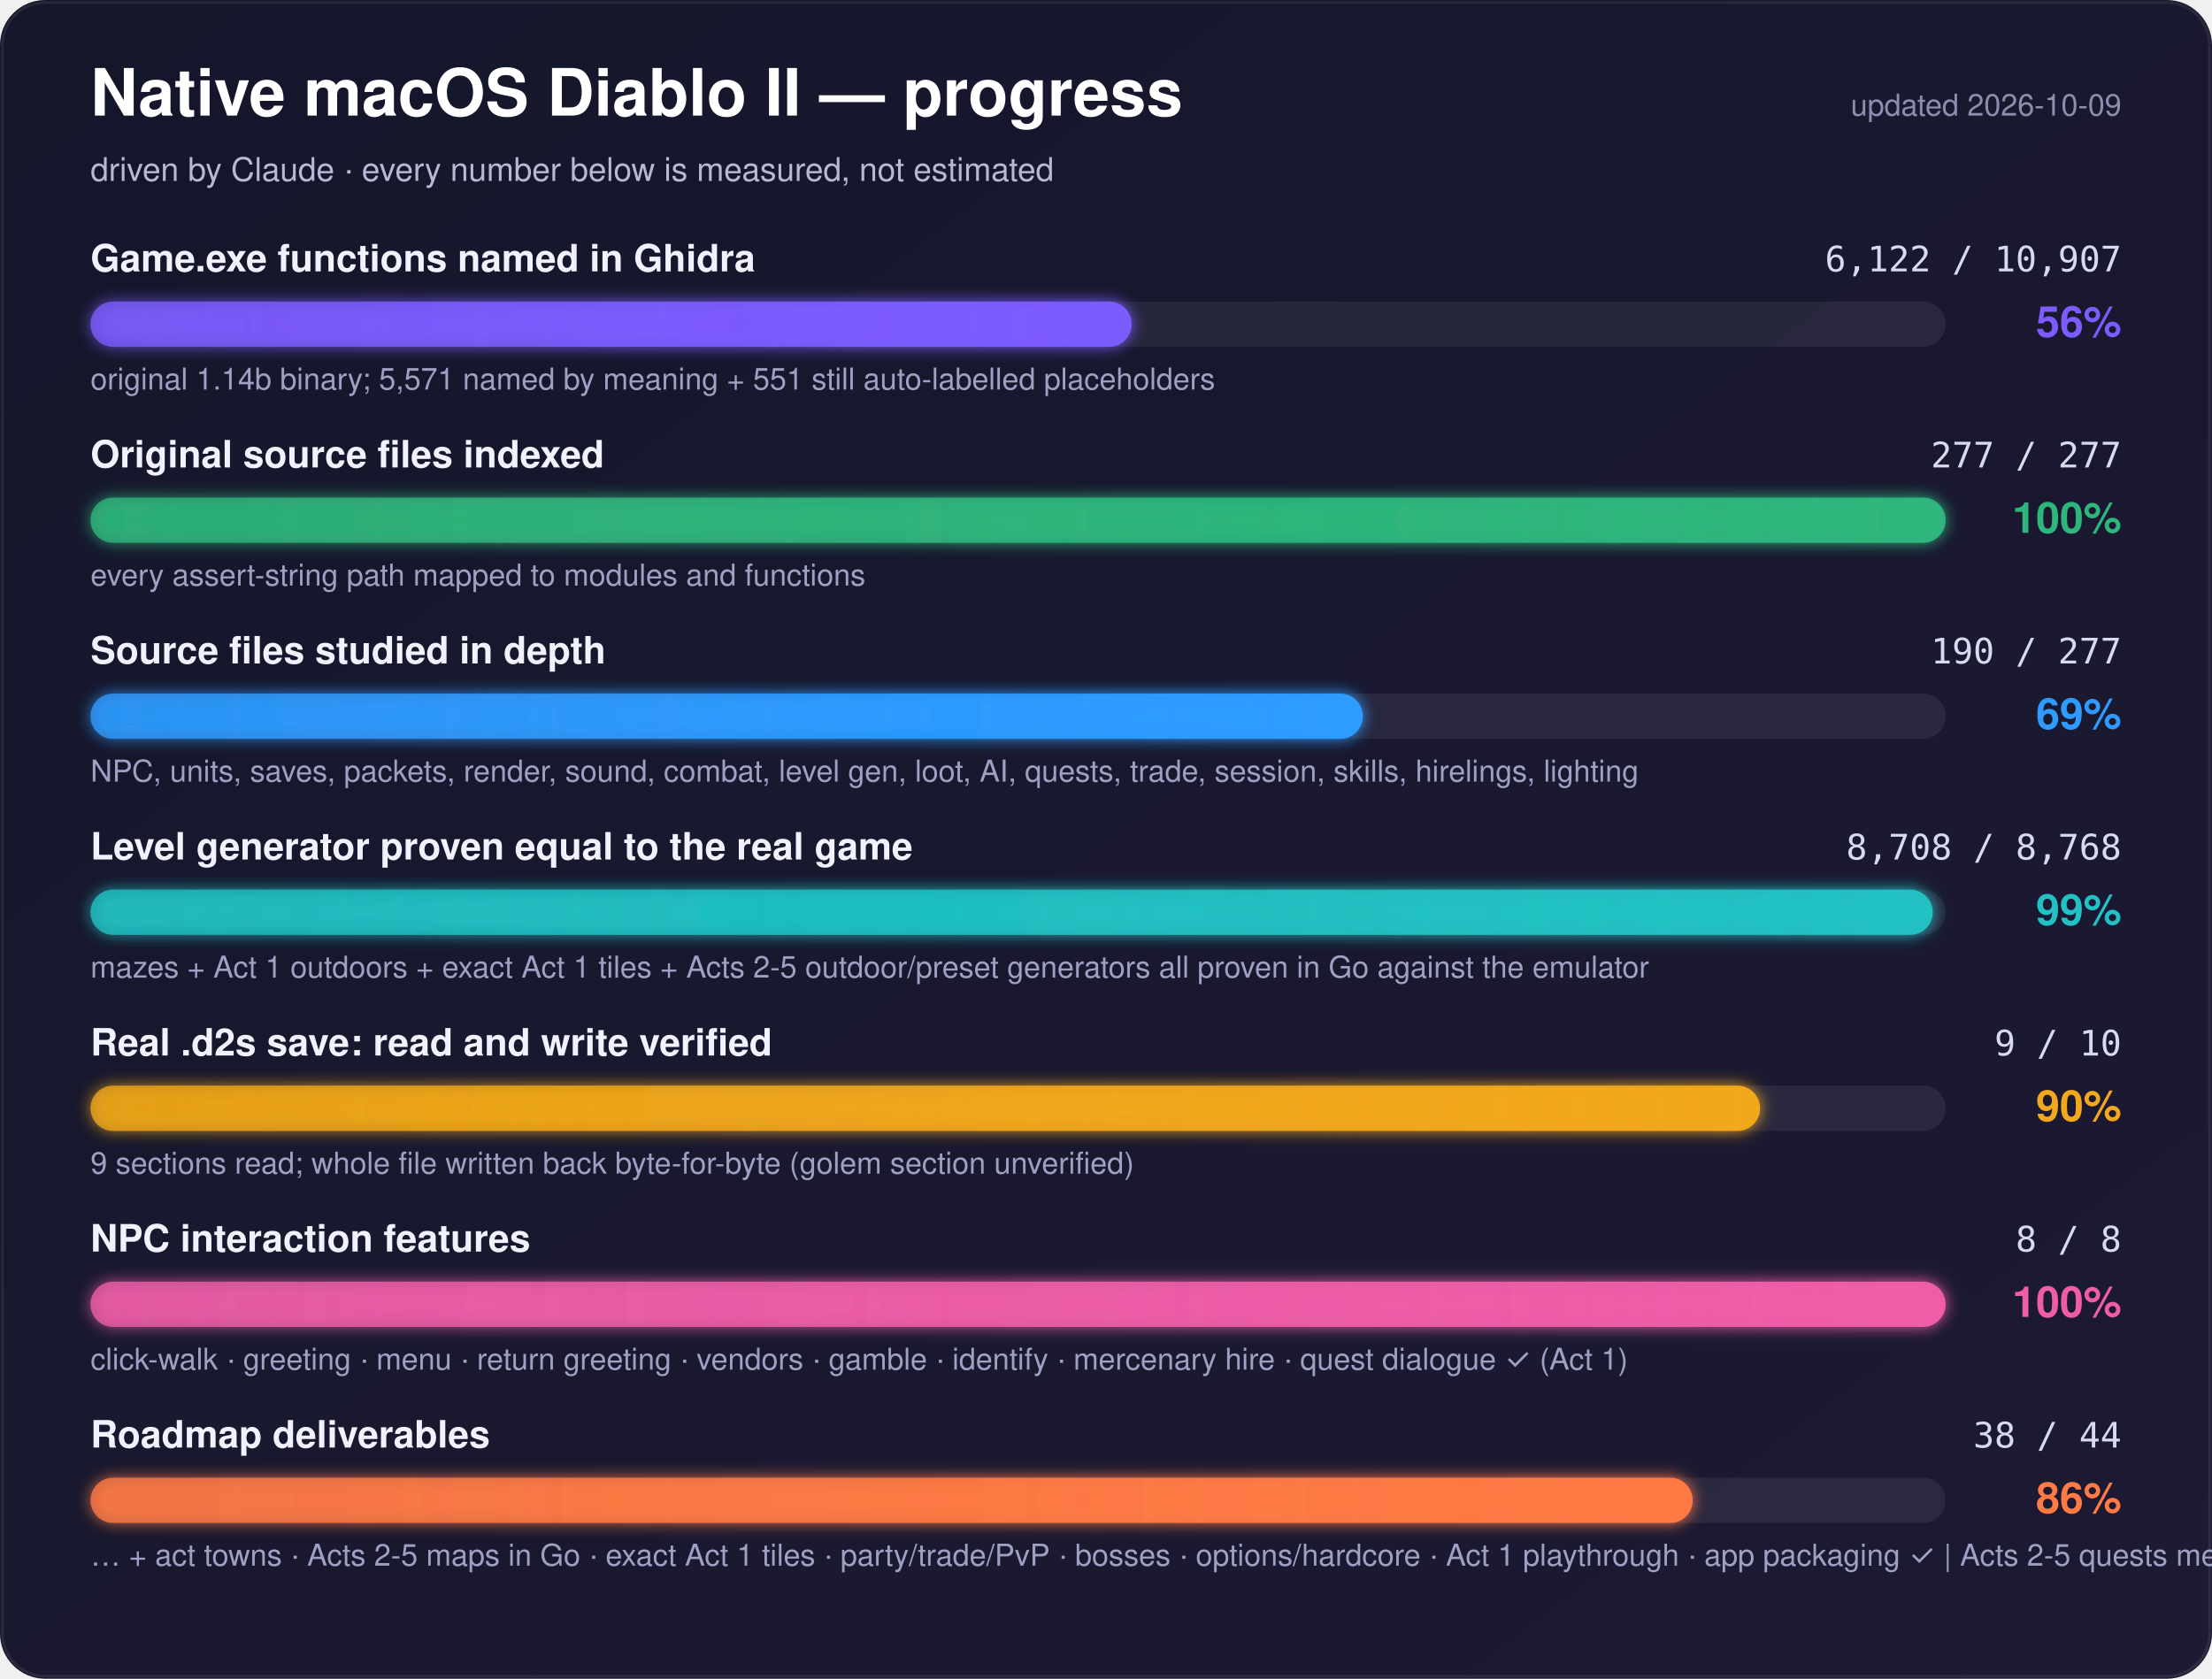
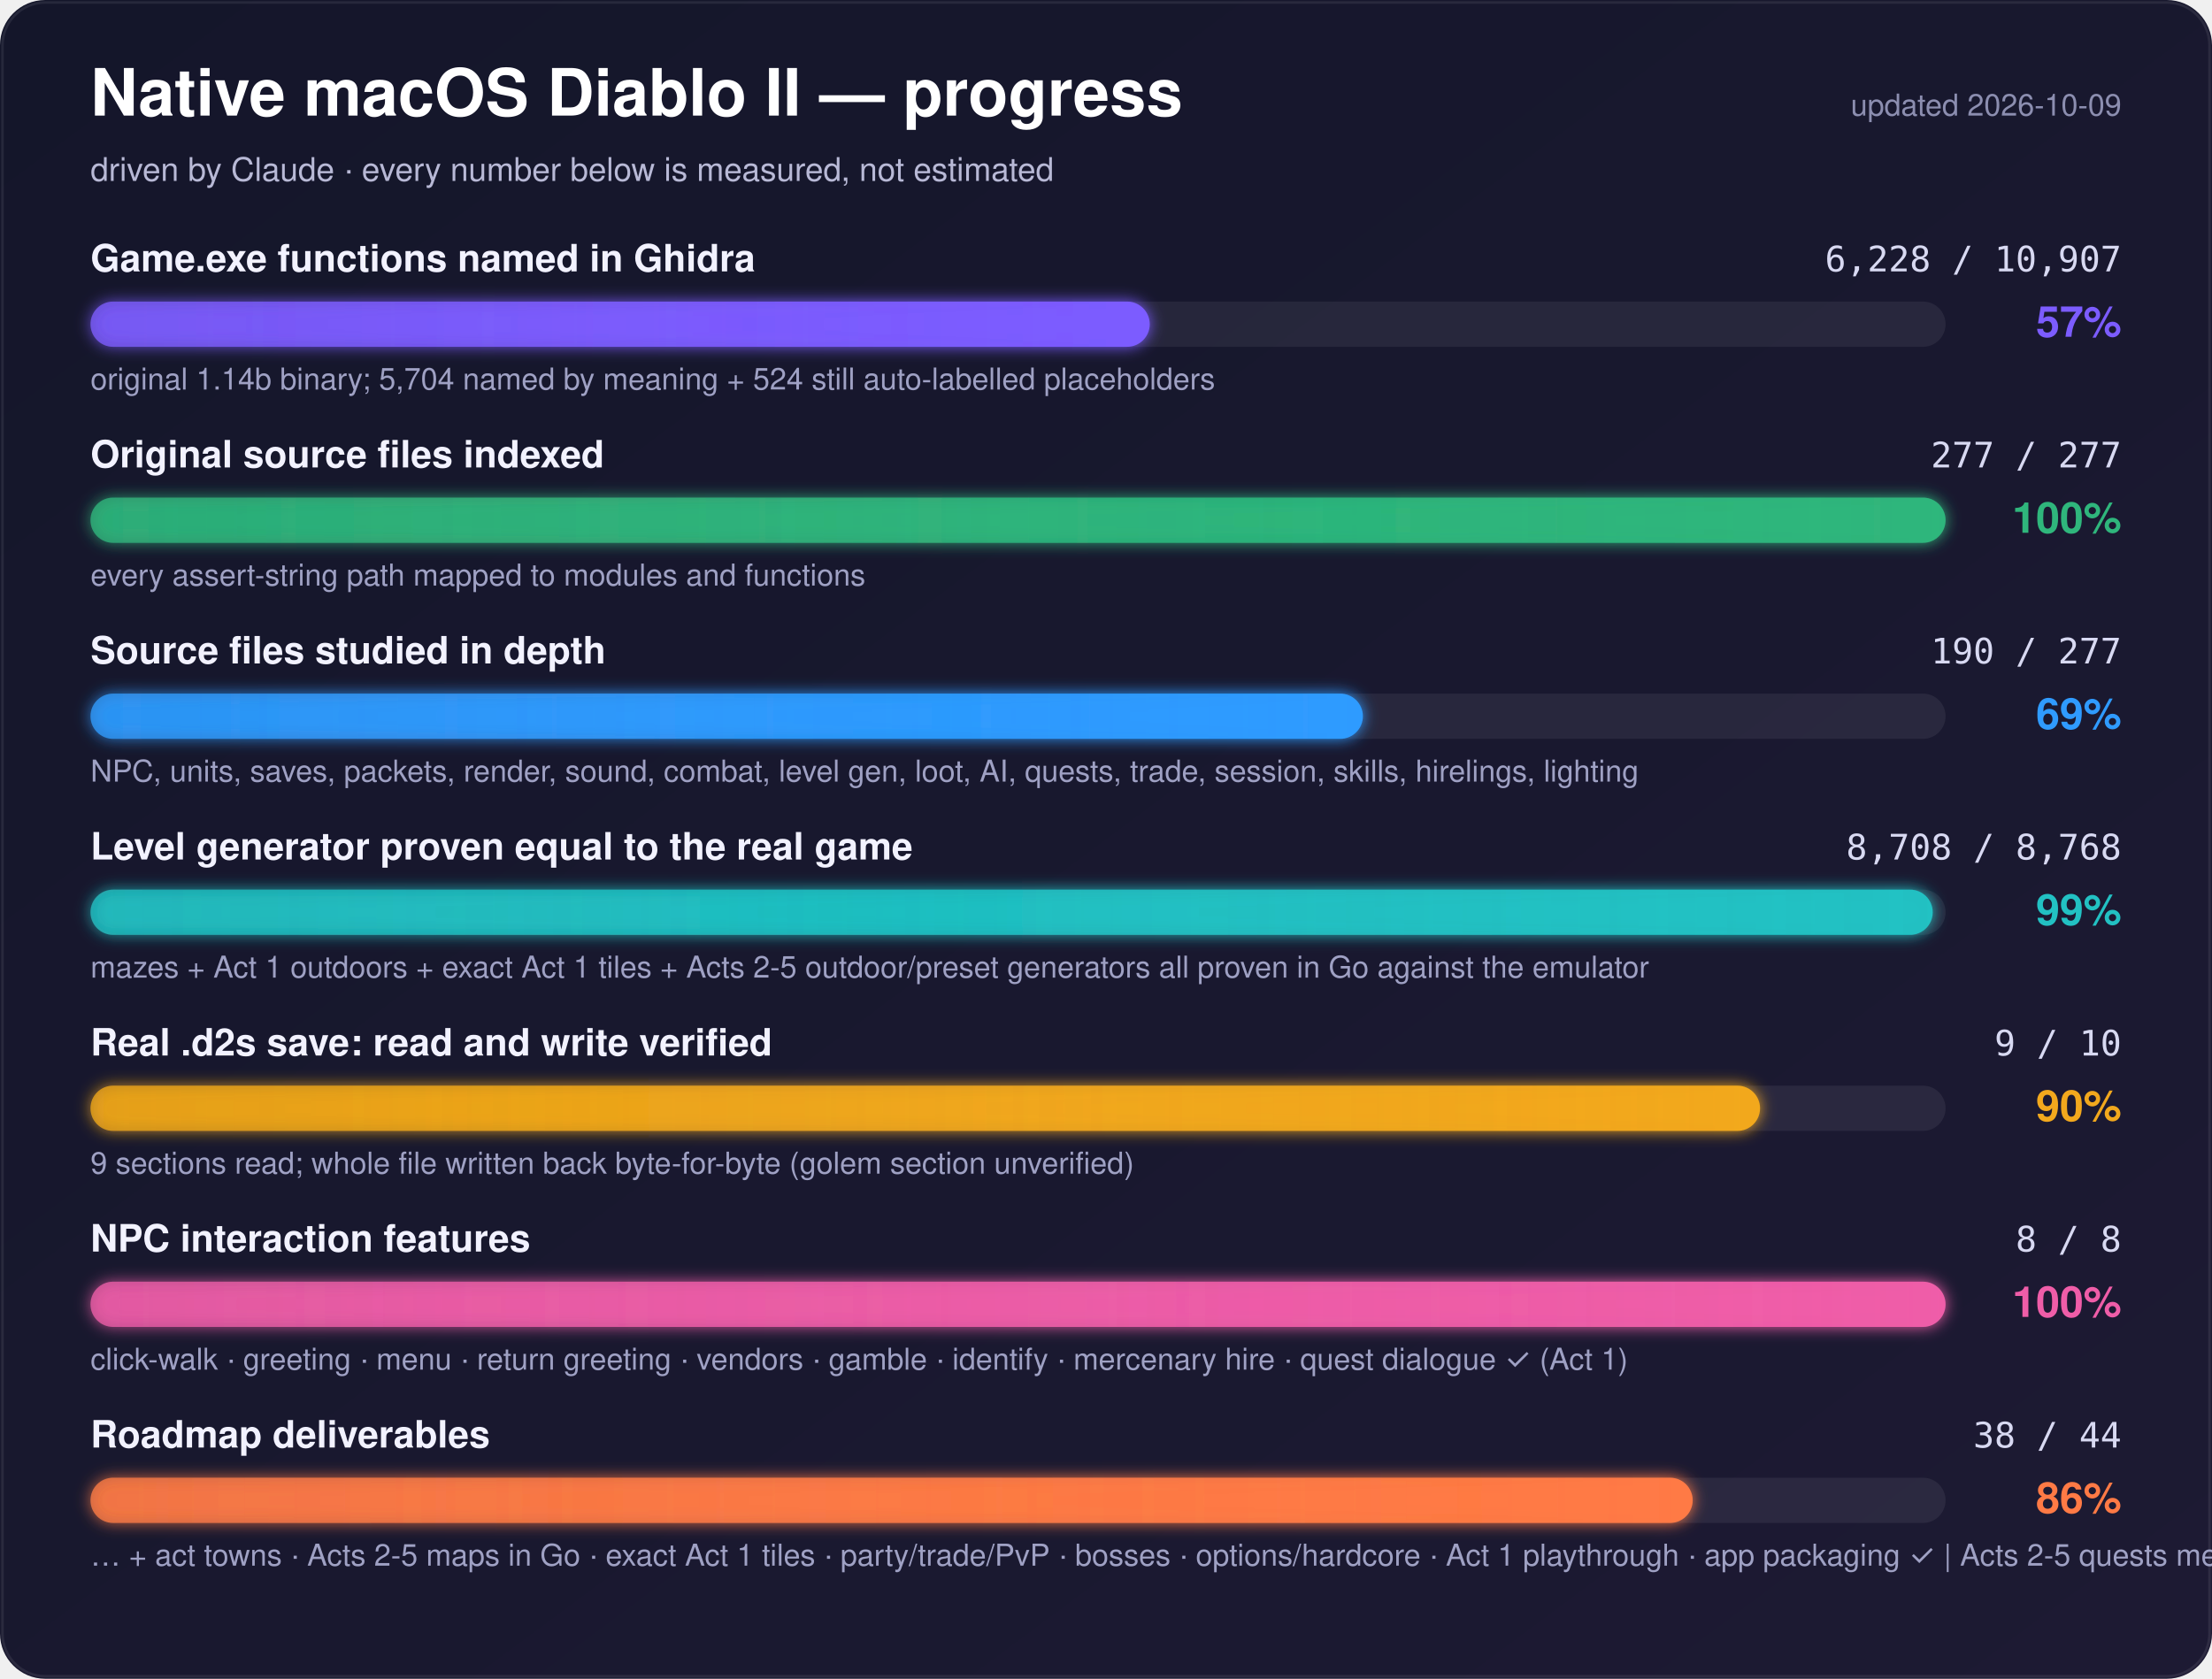
<svg xmlns="http://www.w3.org/2000/svg" width="880" height="668" viewBox="0 0 880 668" role="img" aria-label="Native macOS Diablo II — progress">
  <defs>
    <linearGradient id="bg" x1="0" y1="0" x2="1" y2="1">
      <stop offset="0" stop-color="#14162a" />
      <stop offset="1" stop-color="#1d1a33" />
    </linearGradient>
    <linearGradient id="g0" x1="0" y1="0" x2="1" y2="0">
      <stop offset="0" stop-color="#7c5cff" stop-opacity="0.75" />
      <stop offset="1" stop-color="#7c5cff" />
    </linearGradient>
    <linearGradient id="g1" x1="0" y1="0" x2="1" y2="0">
      <stop offset="0" stop-color="#2fb67c" stop-opacity="0.75" />
      <stop offset="1" stop-color="#2fb67c" />
    </linearGradient>
    <linearGradient id="g2" x1="0" y1="0" x2="1" y2="0">
      <stop offset="0" stop-color="#2f9bff" stop-opacity="0.75" />
      <stop offset="1" stop-color="#2f9bff" />
    </linearGradient>
    <linearGradient id="g3" x1="0" y1="0" x2="1" y2="0">
      <stop offset="0" stop-color="#22c1c3" stop-opacity="0.75" />
      <stop offset="1" stop-color="#22c1c3" />
    </linearGradient>
    <linearGradient id="g4" x1="0" y1="0" x2="1" y2="0">
      <stop offset="0" stop-color="#f2a81d" stop-opacity="0.75" />
      <stop offset="1" stop-color="#f2a81d" />
    </linearGradient>
    <linearGradient id="g5" x1="0" y1="0" x2="1" y2="0">
      <stop offset="0" stop-color="#ef5da8" stop-opacity="0.75" />
      <stop offset="1" stop-color="#ef5da8" />
    </linearGradient>
    <linearGradient id="g6" x1="0" y1="0" x2="1" y2="0">
      <stop offset="0" stop-color="#ff7a45" stop-opacity="0.75" />
      <stop offset="1" stop-color="#ff7a45" />
    </linearGradient>
    <filter id="glow" x="-5%" y="-50%" width="110%" height="200%">
      <feGaussianBlur stdDeviation="3" result="b" />
      <feMerge>
        <feMergeNode in="b" />
        <feMergeNode in="SourceGraphic" />
      </feMerge>
    </filter>
  </defs>
  <rect width="880" height="668" rx="18" fill="url(#bg)" />
  <rect x="1" y="1" width="878" height="666" rx="17" fill="none" stroke="#ffffff" stroke-opacity="0.08" />
  <text x="36" y="46" font-family="-apple-system,Segoe UI,Helvetica,Arial,sans-serif" font-size="26" font-weight="700" fill="#ffffff">Native macOS Diablo II — progress</text>
  <text x="36" y="72" font-family="-apple-system,Segoe UI,Helvetica,Arial,sans-serif" font-size="13" fill="#b8b9d6">driven by Claude · every number below is measured, not estimated</text>
  <text x="844" y="46" text-anchor="end" font-family="-apple-system,Segoe UI,Helvetica,Arial,sans-serif" font-size="12" fill="#8c8eb0">updated 2026-10-09</text>
  <text x="36" y="108" font-family="-apple-system,Segoe UI,Helvetica,Arial,sans-serif" font-size="15" font-weight="600" fill="#f2f2ff">Game.exe functions named in Ghidra</text>
-   <text x="844" y="108" text-anchor="end" font-family="ui-monospace,SFMono-Regular,Menlo,monospace" font-size="14" fill="#d8d9f2">6,122 / 10,907</text>
+   <text x="844" y="108" text-anchor="end" font-family="ui-monospace,SFMono-Regular,Menlo,monospace" font-size="14" fill="#d8d9f2">6,228 / 10,907</text>
  <rect x="36" y="120" width="738" height="18" rx="9" fill="#ffffff" fill-opacity="0.07" />
-   <rect x="36" y="120" width="414.2" height="18" rx="9" fill="url(#g0)" filter="url(#glow)" />
-   <text x="844" y="134" text-anchor="end" font-family="-apple-system,Segoe UI,Helvetica,Arial,sans-serif" font-size="17" font-weight="700" fill="#7c5cff">56%</text>
-   <text x="36" y="155" font-family="-apple-system,Segoe UI,Helvetica,Arial,sans-serif" font-size="12" fill="#9fa1c4">original 1.14b binary; 5,571 named by meaning + 551 still auto-labelled placeholders</text>
+   <rect x="36" y="120" width="421.4" height="18" rx="9" fill="url(#g0)" filter="url(#glow)" />
+   <text x="844" y="134" text-anchor="end" font-family="-apple-system,Segoe UI,Helvetica,Arial,sans-serif" font-size="17" font-weight="700" fill="#7c5cff">57%</text>
+   <text x="36" y="155" font-family="-apple-system,Segoe UI,Helvetica,Arial,sans-serif" font-size="12" fill="#9fa1c4">original 1.14b binary; 5,704 named by meaning + 524 still auto-labelled placeholders</text>
  <text x="36" y="186" font-family="-apple-system,Segoe UI,Helvetica,Arial,sans-serif" font-size="15" font-weight="600" fill="#f2f2ff">Original source files indexed</text>
  <text x="844" y="186" text-anchor="end" font-family="ui-monospace,SFMono-Regular,Menlo,monospace" font-size="14" fill="#d8d9f2">277 / 277</text>
  <rect x="36" y="198" width="738" height="18" rx="9" fill="#ffffff" fill-opacity="0.07" />
  <rect x="36" y="198" width="738.0" height="18" rx="9" fill="url(#g1)" filter="url(#glow)" />
  <text x="844" y="212" text-anchor="end" font-family="-apple-system,Segoe UI,Helvetica,Arial,sans-serif" font-size="17" font-weight="700" fill="#2fb67c">100%</text>
  <text x="36" y="233" font-family="-apple-system,Segoe UI,Helvetica,Arial,sans-serif" font-size="12" fill="#9fa1c4">every assert-string path mapped to modules and functions</text>
  <text x="36" y="264" font-family="-apple-system,Segoe UI,Helvetica,Arial,sans-serif" font-size="15" font-weight="600" fill="#f2f2ff">Source files studied in depth</text>
  <text x="844" y="264" text-anchor="end" font-family="ui-monospace,SFMono-Regular,Menlo,monospace" font-size="14" fill="#d8d9f2">190 / 277</text>
  <rect x="36" y="276" width="738" height="18" rx="9" fill="#ffffff" fill-opacity="0.07" />
  <rect x="36" y="276" width="506.2" height="18" rx="9" fill="url(#g2)" filter="url(#glow)" />
  <text x="844" y="290" text-anchor="end" font-family="-apple-system,Segoe UI,Helvetica,Arial,sans-serif" font-size="17" font-weight="700" fill="#2f9bff">69%</text>
  <text x="36" y="311" font-family="-apple-system,Segoe UI,Helvetica,Arial,sans-serif" font-size="12" fill="#9fa1c4">NPC, units, saves, packets, render, sound, combat, level gen, loot, AI, quests, trade, session, skills, hirelings, lighting</text>
  <text x="36" y="342" font-family="-apple-system,Segoe UI,Helvetica,Arial,sans-serif" font-size="15" font-weight="600" fill="#f2f2ff">Level generator proven equal to the real game</text>
  <text x="844" y="342" text-anchor="end" font-family="ui-monospace,SFMono-Regular,Menlo,monospace" font-size="14" fill="#d8d9f2">8,708 / 8,768</text>
  <rect x="36" y="354" width="738" height="18" rx="9" fill="#ffffff" fill-opacity="0.07" />
  <rect x="36" y="354" width="732.9" height="18" rx="9" fill="url(#g3)" filter="url(#glow)" />
  <text x="844" y="368" text-anchor="end" font-family="-apple-system,Segoe UI,Helvetica,Arial,sans-serif" font-size="17" font-weight="700" fill="#22c1c3">99%</text>
  <text x="36" y="389" font-family="-apple-system,Segoe UI,Helvetica,Arial,sans-serif" font-size="12" fill="#9fa1c4">mazes + Act 1 outdoors + exact Act 1 tiles + Acts 2-5 outdoor/preset generators all proven in Go against the emulator</text>
  <text x="36" y="420" font-family="-apple-system,Segoe UI,Helvetica,Arial,sans-serif" font-size="15" font-weight="600" fill="#f2f2ff">Real .d2s save: read and write verified</text>
  <text x="844" y="420" text-anchor="end" font-family="ui-monospace,SFMono-Regular,Menlo,monospace" font-size="14" fill="#d8d9f2">9 / 10</text>
  <rect x="36" y="432" width="738" height="18" rx="9" fill="#ffffff" fill-opacity="0.07" />
  <rect x="36" y="432" width="664.2" height="18" rx="9" fill="url(#g4)" filter="url(#glow)" />
  <text x="844" y="446" text-anchor="end" font-family="-apple-system,Segoe UI,Helvetica,Arial,sans-serif" font-size="17" font-weight="700" fill="#f2a81d">90%</text>
  <text x="36" y="467" font-family="-apple-system,Segoe UI,Helvetica,Arial,sans-serif" font-size="12" fill="#9fa1c4">9 sections read; whole file written back byte-for-byte (golem section unverified)</text>
  <text x="36" y="498" font-family="-apple-system,Segoe UI,Helvetica,Arial,sans-serif" font-size="15" font-weight="600" fill="#f2f2ff">NPC interaction features</text>
  <text x="844" y="498" text-anchor="end" font-family="ui-monospace,SFMono-Regular,Menlo,monospace" font-size="14" fill="#d8d9f2">8 / 8</text>
  <rect x="36" y="510" width="738" height="18" rx="9" fill="#ffffff" fill-opacity="0.07" />
  <rect x="36" y="510" width="738.0" height="18" rx="9" fill="url(#g5)" filter="url(#glow)" />
  <text x="844" y="524" text-anchor="end" font-family="-apple-system,Segoe UI,Helvetica,Arial,sans-serif" font-size="17" font-weight="700" fill="#ef5da8">100%</text>
  <text x="36" y="545" font-family="-apple-system,Segoe UI,Helvetica,Arial,sans-serif" font-size="12" fill="#9fa1c4">click-walk · greeting · menu · return greeting · vendors · gamble · identify · mercenary hire · quest dialogue ✓ (Act 1)</text>
  <text x="36" y="576" font-family="-apple-system,Segoe UI,Helvetica,Arial,sans-serif" font-size="15" font-weight="600" fill="#f2f2ff">Roadmap deliverables</text>
  <text x="844" y="576" text-anchor="end" font-family="ui-monospace,SFMono-Regular,Menlo,monospace" font-size="14" fill="#d8d9f2">38 / 44</text>
  <rect x="36" y="588" width="738" height="18" rx="9" fill="#ffffff" fill-opacity="0.07" />
  <rect x="36" y="588" width="637.4" height="18" rx="9" fill="url(#g6)" filter="url(#glow)" />
  <text x="844" y="602" text-anchor="end" font-family="-apple-system,Segoe UI,Helvetica,Arial,sans-serif" font-size="17" font-weight="700" fill="#ff7a45">86%</text>
  <text x="36" y="623" font-family="-apple-system,Segoe UI,Helvetica,Arial,sans-serif" font-size="12" fill="#9fa1c4">… + act towns · Acts 2-5 maps in Go · exact Act 1 tiles · party/trade/PvP · bosses · options/hardcore · Act 1 playthrough · app packaging ✓ | Acts 2-5 quests merge · exact tiles Acts 2-5 · item export to .d2s · Act 2 playthrough · level persistence · AI archetypes</text>
</svg>
